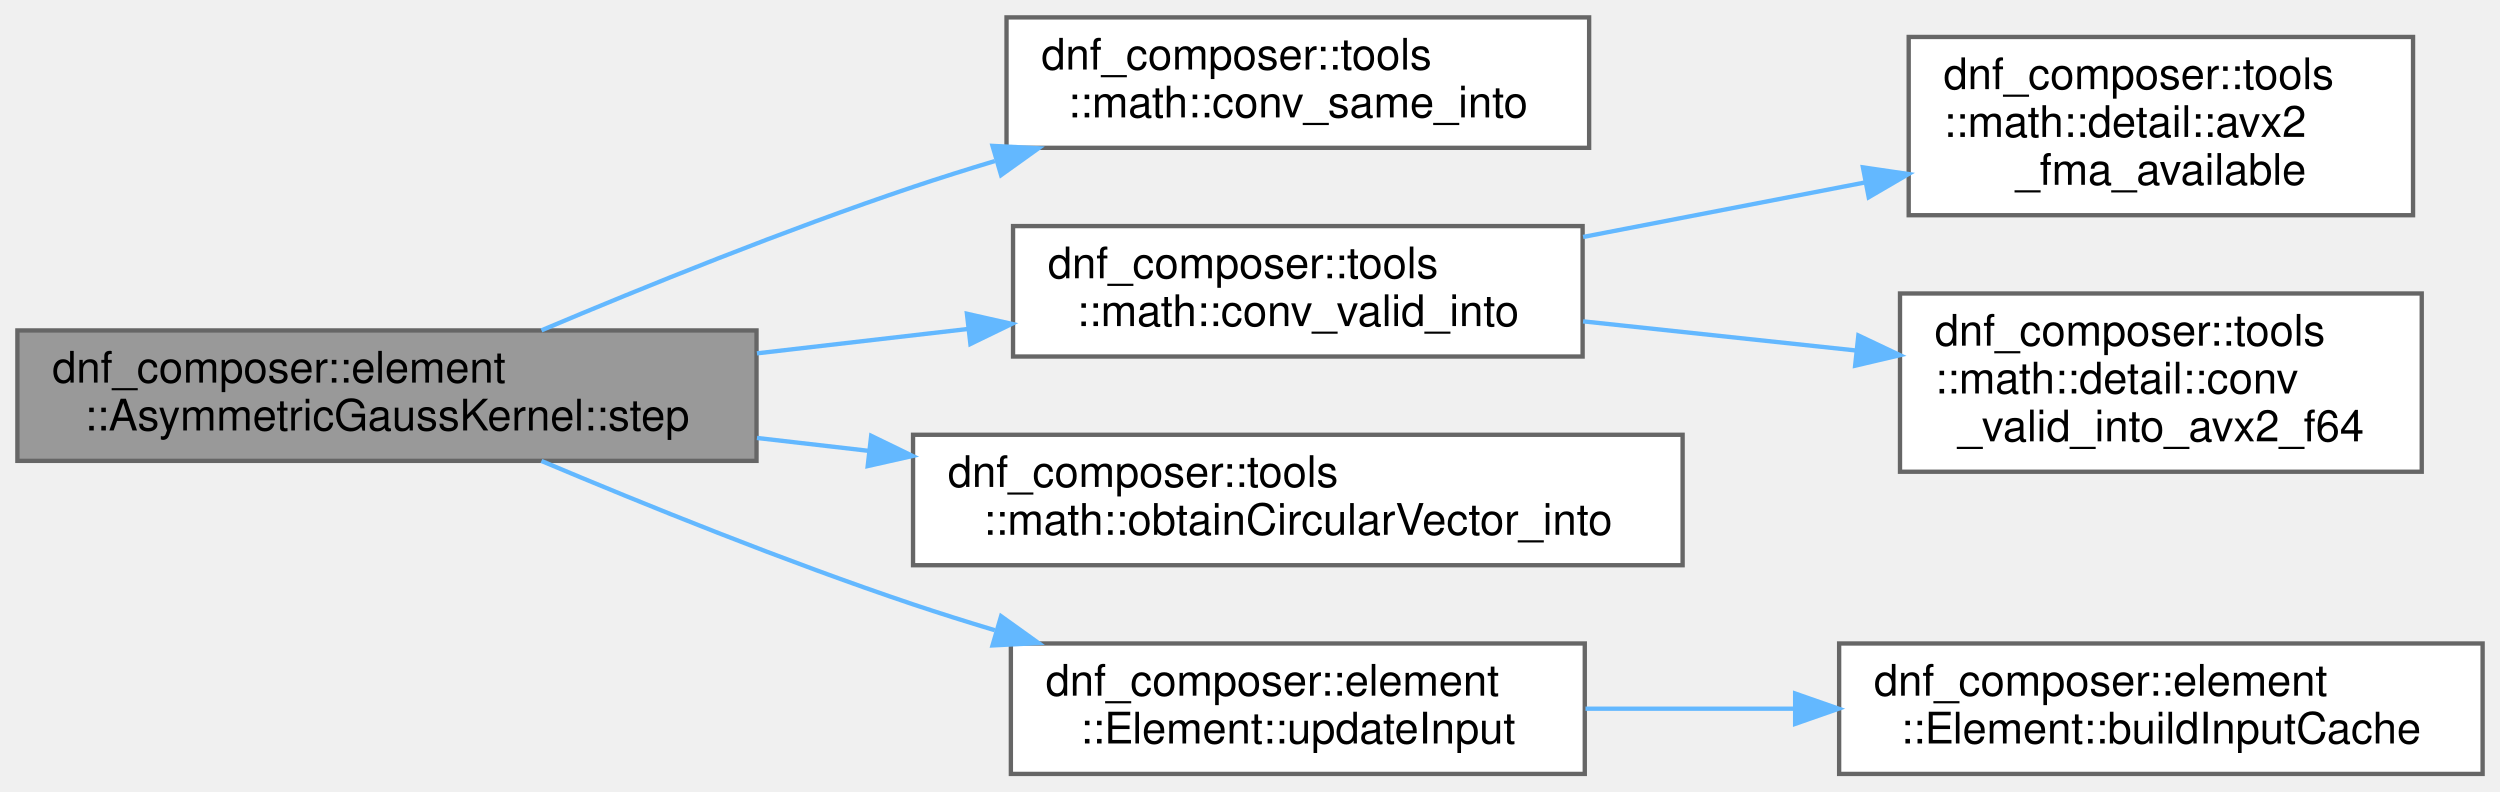
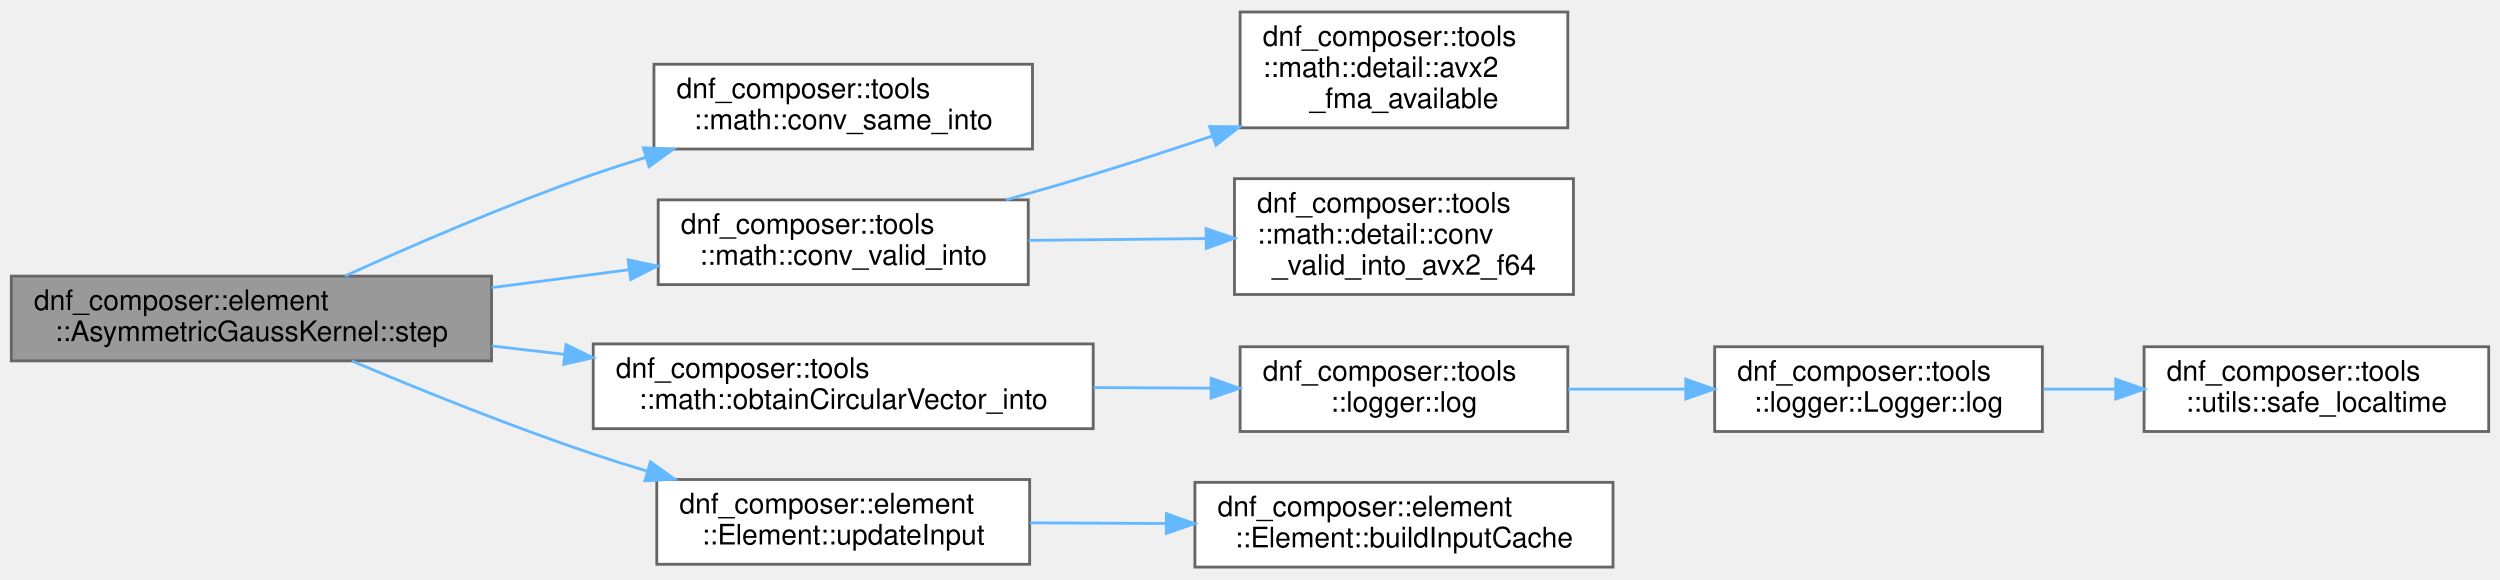
- <svg xmlns="http://www.w3.org/2000/svg" xmlns:xlink="http://www.w3.org/1999/xlink" width="575pt" height="182pt" viewBox="0.00 0.00 575.00 182.00">
-   <g id="graph0" class="graph" transform="scale(1 1) rotate(0) translate(4 178)">
+ <svg xmlns="http://www.w3.org/2000/svg" xmlns:xlink="http://www.w3.org/1999/xlink" width="885pt" height="205pt" viewBox="0.00 0.00 885.00 204.50">
+   <g id="graph0" class="graph" transform="scale(1 1) rotate(0) translate(4 200.5)">
    <g id="Node000001" class="node">
      <g id="a_Node000001">
        <a xlink:title="Advance the element by one time step.">
-           <polygon fill="#999999" stroke="#666666" points="170,-102 0,-102 0,-72 170,-72 170,-102" />
-           <text text-anchor="start" x="8" y="-90" font-family="Helvetica,sans-Serif" font-size="10.00">dnf_composer::element</text>
-           <text text-anchor="middle" x="85" y="-79" font-family="Helvetica,sans-Serif" font-size="10.00">::AsymmetricGaussKernel::step</text>
+           <polygon fill="#999999" stroke="#666666" points="170,-103 0,-103 0,-73 170,-73 170,-103" />
+           <text text-anchor="start" x="8" y="-91" font-family="Helvetica,sans-Serif" font-size="10.00">dnf_composer::element</text>
+           <text text-anchor="middle" x="85" y="-80" font-family="Helvetica,sans-Serif" font-size="10.00">::AsymmetricGaussKernel::step</text>
        </a>
      </g>
    </g>
    <g id="Node000002" class="node">
      <g id="a_Node000002">
        <a xlink:href="namespacednf__composer_1_1tools_1_1math.html#acaa6baa4408e4f22fdc63b4e0c86a21e" target="_top" xlink:title=" ">
-           <polygon fill="white" stroke="#666666" points="361.5,-174 227.5,-174 227.5,-144 361.5,-144 361.5,-174" />
-           <text text-anchor="start" x="235.5" y="-162" font-family="Helvetica,sans-Serif" font-size="10.00">dnf_composer::tools</text>
-           <text text-anchor="middle" x="294.5" y="-151" font-family="Helvetica,sans-Serif" font-size="10.00">::math::conv_same_into</text>
+           <polygon fill="white" stroke="#666666" points="361.5,-178 227.5,-178 227.5,-148 361.5,-148 361.5,-178" />
+           <text text-anchor="start" x="235.5" y="-166" font-family="Helvetica,sans-Serif" font-size="10.00">dnf_composer::tools</text>
+           <text text-anchor="middle" x="294.5" y="-155" font-family="Helvetica,sans-Serif" font-size="10.00">::math::conv_same_into</text>
        </a>
      </g>
    </g>
    <g id="edge1_Node000001_Node000002" class="edge">
      <g id="a_edge1_Node000001_Node000002">
        <a xlink:title=" ">
-           <path fill="none" stroke="#63b8ff" d="M120.53,-102.02C144.31,-112.06 176.75,-125.17 206,-135 212.08,-137.04 218.43,-139.04 224.82,-140.96" />
-           <polygon fill="#63b8ff" stroke="#63b8ff" points="224.28,-144.45 234.86,-143.9 226.25,-137.73 224.28,-144.45" />
+           <path fill="none" stroke="#63b8ff" d="M118.13,-103.05C142.04,-113.9 175.64,-128.44 206,-139 211.96,-141.07 218.19,-143.08 224.47,-145" />
+           <polygon fill="#63b8ff" stroke="#63b8ff" points="223.75,-148.44 234.33,-147.93 225.75,-141.73 223.75,-148.44" />
        </a>
      </g>
    </g>
    <g id="Node000003" class="node">
      <g id="a_Node000003">
        <a xlink:href="namespacednf__composer_1_1tools_1_1math.html#ad862439d033f9f7a74671d9fd5916e6d" target="_top" xlink:title=" ">
-           <polygon fill="white" stroke="#666666" points="360,-126 229,-126 229,-96 360,-96 360,-126" />
-           <text text-anchor="start" x="237" y="-114" font-family="Helvetica,sans-Serif" font-size="10.00">dnf_composer::tools</text>
-           <text text-anchor="middle" x="294.5" y="-103" font-family="Helvetica,sans-Serif" font-size="10.00">::math::conv_valid_into</text>
+           <polygon fill="white" stroke="#666666" points="360,-130 229,-130 229,-100 360,-100 360,-130" />
+           <text text-anchor="start" x="237" y="-118" font-family="Helvetica,sans-Serif" font-size="10.00">dnf_composer::tools</text>
+           <text text-anchor="middle" x="294.5" y="-107" font-family="Helvetica,sans-Serif" font-size="10.00">::math::conv_valid_into</text>
        </a>
      </g>
    </g>
    <g id="edge2_Node000001_Node000003" class="edge">
      <g id="a_edge2_Node000001_Node000003">
        <a xlink:title=" ">
-           <path fill="none" stroke="#63b8ff" d="M170.1,-96.73C186.13,-98.58 202.82,-100.51 218.55,-102.33" />
-           <polygon fill="#63b8ff" stroke="#63b8ff" points="218.39,-105.84 228.72,-103.51 219.19,-98.88 218.39,-105.84" />
+           <path fill="none" stroke="#63b8ff" d="M170.1,-98.94C186.13,-101.03 202.82,-103.2 218.55,-105.25" />
+           <polygon fill="#63b8ff" stroke="#63b8ff" points="218.36,-108.75 228.72,-106.57 219.26,-101.81 218.36,-108.75" />
        </a>
      </g>
    </g>
    <g id="Node000006" class="node">
      <g id="a_Node000006">
-         <a xlink:href="namespacednf__composer_1_1tools_1_1math.html#aec1f39db13636109a1de5b032117e7ad" target="_top" xlink:title=" ">
-           <polygon fill="white" stroke="#666666" points="383,-78 206,-78 206,-48 383,-48 383,-78" />
-           <text text-anchor="start" x="214" y="-66" font-family="Helvetica,sans-Serif" font-size="10.00">dnf_composer::tools</text>
-           <text text-anchor="middle" x="294.5" y="-55" font-family="Helvetica,sans-Serif" font-size="10.00">::math::obtainCircularVector_into</text>
+         <a xlink:href="namespacednf__composer_1_1tools_1_1math.html#aec1f39db13636109a1de5b032117e7ad" target="_top" xlink:title="Gather contents at 1-based indices into out (circular extension helper).">
+           <polygon fill="white" stroke="#666666" points="383,-79 206,-79 206,-49 383,-49 383,-79" />
+           <text text-anchor="start" x="214" y="-67" font-family="Helvetica,sans-Serif" font-size="10.00">dnf_composer::tools</text>
+           <text text-anchor="middle" x="294.5" y="-56" font-family="Helvetica,sans-Serif" font-size="10.00">::math::obtainCircularVector_into</text>
        </a>
      </g>
    </g>
    <g id="edge5_Node000001_Node000006" class="edge">
      <g id="a_edge5_Node000001_Node000006">
        <a xlink:title=" ">
-           <path fill="none" stroke="#63b8ff" d="M170.1,-77.27C178.58,-76.29 187.24,-75.29 195.84,-74.3" />
-           <polygon fill="#63b8ff" stroke="#63b8ff" points="196.37,-77.76 205.9,-73.13 195.57,-70.8 196.37,-77.76" />
+           <path fill="none" stroke="#63b8ff" d="M170.1,-78.27C178.58,-77.29 187.24,-76.29 195.84,-75.3" />
+           <polygon fill="#63b8ff" stroke="#63b8ff" points="196.37,-78.76 205.9,-74.13 195.57,-71.8 196.37,-78.76" />
        </a>
      </g>
    </g>
-     <g id="Node000007" class="node">
-       <g id="a_Node000007">
+     <g id="Node000010" class="node">
+       <g id="a_Node000010">
        <a xlink:href="classdnf__composer_1_1element_1_1Element.html#a87401af54d46e1cf99d2755d3fce0a9a" target="_top" xlink:title="Pull data from all registered input elements into this element's components.">
-           <polygon fill="white" stroke="#666666" points="360.5,-30 228.5,-30 228.5,0 360.5,0 360.5,-30" />
-           <text text-anchor="start" x="236.5" y="-18" font-family="Helvetica,sans-Serif" font-size="10.00">dnf_composer::element</text>
-           <text text-anchor="middle" x="294.5" y="-7" font-family="Helvetica,sans-Serif" font-size="10.00">::Element::updateInput</text>
+           <polygon fill="white" stroke="#666666" points="360.5,-31 228.5,-31 228.5,-1 360.5,-1 360.5,-31" />
+           <text text-anchor="start" x="236.5" y="-19" font-family="Helvetica,sans-Serif" font-size="10.00">dnf_composer::element</text>
+           <text text-anchor="middle" x="294.5" y="-8" font-family="Helvetica,sans-Serif" font-size="10.00">::Element::updateInput</text>
        </a>
      </g>
    </g>
-     <g id="edge6_Node000001_Node000007" class="edge">
-       <g id="a_edge6_Node000001_Node000007">
+     <g id="edge9_Node000001_Node000010" class="edge">
+       <g id="a_edge9_Node000001_Node000010">
        <a xlink:title=" ">
-           <path fill="none" stroke="#63b8ff" d="M120.53,-71.98C144.31,-61.94 176.75,-48.83 206,-39 212.08,-36.96 218.43,-34.96 224.82,-33.04" />
-           <polygon fill="#63b8ff" stroke="#63b8ff" points="226.25,-36.27 234.86,-30.1 224.28,-29.55 226.25,-36.27" />
+           <path fill="none" stroke="#63b8ff" d="M120.53,-72.98C144.31,-62.94 176.75,-49.83 206,-40 212.08,-37.96 218.43,-35.96 224.82,-34.04" />
+           <polygon fill="#63b8ff" stroke="#63b8ff" points="226.25,-37.27 234.86,-31.1 224.28,-30.55 226.25,-37.27" />
        </a>
      </g>
    </g>
    <g id="Node000004" class="node">
      <g id="a_Node000004">
        <a xlink:href="namespacednf__composer_1_1tools_1_1math_1_1detail.html#ac8dc7ef3bad470af9e384c9aa8aae846" target="_top" xlink:title=" ">
-           <polygon fill="white" stroke="#666666" points="551,-169.5 435,-169.5 435,-128.5 551,-128.5 551,-169.5" />
-           <text text-anchor="start" x="443" y="-157.5" font-family="Helvetica,sans-Serif" font-size="10.00">dnf_composer::tools</text>
-           <text text-anchor="start" x="443" y="-146.5" font-family="Helvetica,sans-Serif" font-size="10.00">::math::detail::avx2</text>
-           <text text-anchor="middle" x="493" y="-135.5" font-family="Helvetica,sans-Serif" font-size="10.00">_fma_available</text>
+           <polygon fill="white" stroke="#666666" points="551,-196.5 435,-196.5 435,-155.5 551,-155.5 551,-196.5" />
+           <text text-anchor="start" x="443" y="-184.5" font-family="Helvetica,sans-Serif" font-size="10.00">dnf_composer::tools</text>
+           <text text-anchor="start" x="443" y="-173.5" font-family="Helvetica,sans-Serif" font-size="10.00">::math::detail::avx2</text>
+           <text text-anchor="middle" x="493" y="-162.5" font-family="Helvetica,sans-Serif" font-size="10.00">_fma_available</text>
        </a>
      </g>
    </g>
    <g id="edge3_Node000003_Node000004" class="edge">
      <g id="a_edge3_Node000003_Node000004">
        <a xlink:title=" ">
-           <path fill="none" stroke="#63b8ff" d="M360.11,-123.5C380.88,-127.51 403.92,-131.97 424.86,-136.02" />
-           <polygon fill="#63b8ff" stroke="#63b8ff" points="424.47,-139.51 434.95,-137.97 425.8,-132.63 424.47,-139.51" />
+           <path fill="none" stroke="#63b8ff" d="M352.13,-130C362.43,-132.88 373.06,-135.95 383,-139 396.74,-143.21 411.36,-147.98 425.28,-152.65" />
+           <polygon fill="#63b8ff" stroke="#63b8ff" points="424.2,-155.98 434.79,-155.87 426.44,-149.35 424.2,-155.98" />
        </a>
      </g>
    </g>
    <g id="Node000005" class="node">
      <g id="a_Node000005">
        <a xlink:href="namespacednf__composer_1_1tools_1_1math_1_1detail.html#a7de913e60d3b646bcf05297d4aa7fb03" target="_top" xlink:title=" ">
-           <polygon fill="white" stroke="#666666" points="553,-110.5 433,-110.5 433,-69.5 553,-69.5 553,-110.5" />
-           <text text-anchor="start" x="441" y="-98.5" font-family="Helvetica,sans-Serif" font-size="10.00">dnf_composer::tools</text>
-           <text text-anchor="start" x="441" y="-87.5" font-family="Helvetica,sans-Serif" font-size="10.00">::math::detail::conv</text>
-           <text text-anchor="middle" x="493" y="-76.5" font-family="Helvetica,sans-Serif" font-size="10.00">_valid_into_avx2_f64</text>
+           <polygon fill="white" stroke="#666666" points="553,-137.5 433,-137.5 433,-96.5 553,-96.5 553,-137.5" />
+           <text text-anchor="start" x="441" y="-125.5" font-family="Helvetica,sans-Serif" font-size="10.00">dnf_composer::tools</text>
+           <text text-anchor="start" x="441" y="-114.5" font-family="Helvetica,sans-Serif" font-size="10.00">::math::detail::conv</text>
+           <text text-anchor="middle" x="493" y="-103.5" font-family="Helvetica,sans-Serif" font-size="10.00">_valid_into_avx2_f64</text>
        </a>
      </g>
    </g>
    <g id="edge4_Node000003_Node000005" class="edge">
      <g id="a_edge4_Node000003_Node000005">
        <a xlink:title=" ">
-           <path fill="none" stroke="#63b8ff" d="M360.11,-104.09C380.21,-101.95 402.44,-99.57 422.83,-97.39" />
-           <polygon fill="#63b8ff" stroke="#63b8ff" points="423.42,-100.85 432.99,-96.31 422.68,-93.89 423.42,-100.85" />
+           <path fill="none" stroke="#63b8ff" d="M360.11,-115.66C380.21,-115.86 402.44,-116.09 422.83,-116.3" />
+           <polygon fill="#63b8ff" stroke="#63b8ff" points="422.96,-119.8 432.99,-116.4 423.03,-112.8 422.96,-119.8" />
+         </a>
+       </g>
+     </g>
+     <g id="Node000007" class="node">
+       <g id="a_Node000007">
+         <a xlink:href="namespacednf__composer_1_1tools_1_1logger.html#af64ef64b3026606a73972fdcae2ca87a" target="_top" xlink:title=" ">
+           <polygon fill="white" stroke="#666666" points="551,-78 435,-78 435,-48 551,-48 551,-78" />
+           <text text-anchor="start" x="443" y="-66" font-family="Helvetica,sans-Serif" font-size="10.00">dnf_composer::tools</text>
+           <text text-anchor="middle" x="493" y="-55" font-family="Helvetica,sans-Serif" font-size="10.00">::logger::log</text>
+         </a>
+       </g>
+     </g>
+     <g id="edge6_Node000006_Node000007" class="edge">
+       <g id="a_edge6_Node000006_Node000007">
+         <a xlink:title=" ">
+           <path fill="none" stroke="#63b8ff" d="M383.12,-63.55C397.06,-63.48 411.3,-63.41 424.68,-63.34" />
+           <polygon fill="#63b8ff" stroke="#63b8ff" points="424.75,-66.84 434.73,-63.29 424.71,-59.84 424.75,-66.84" />
        </a>
      </g>
    </g>
    <g id="Node000008" class="node">
      <g id="a_Node000008">
+         <a xlink:href="classdnf__composer_1_1tools_1_1logger_1_1Logger.html#afb1ee0f96356dacc5d6ff7bde232982b" target="_top" xlink:title=" ">
+           <polygon fill="white" stroke="#666666" points="719,-78 603,-78 603,-48 719,-48 719,-78" />
+           <text text-anchor="start" x="611" y="-66" font-family="Helvetica,sans-Serif" font-size="10.00">dnf_composer::tools</text>
+           <text text-anchor="middle" x="661" y="-55" font-family="Helvetica,sans-Serif" font-size="10.00">::logger::Logger::log</text>
+         </a>
+       </g>
+     </g>
+     <g id="edge7_Node000007_Node000008" class="edge">
+       <g id="a_edge7_Node000007_Node000008">
+         <a xlink:title=" ">
+           <path fill="none" stroke="#63b8ff" d="M551.13,-63C564.43,-63 578.72,-63 592.42,-63" />
+           <polygon fill="#63b8ff" stroke="#63b8ff" points="592.77,-66.5 602.77,-63 592.77,-59.5 592.77,-66.5" />
+         </a>
+       </g>
+     </g>
+     <g id="Node000009" class="node">
+       <g id="a_Node000009">
+         <a xlink:href="namespacednf__composer_1_1tools_1_1utils.html#a9b9ee760b745eb4a1dfabacac1c026d2" target="_top" xlink:title=" ">
+           <polygon fill="white" stroke="#666666" points="877,-78 755,-78 755,-48 877,-48 877,-78" />
+           <text text-anchor="start" x="763" y="-66" font-family="Helvetica,sans-Serif" font-size="10.00">dnf_composer::tools</text>
+           <text text-anchor="middle" x="816" y="-55" font-family="Helvetica,sans-Serif" font-size="10.00">::utils::safe_localtime</text>
+         </a>
+       </g>
+     </g>
+     <g id="edge8_Node000008_Node000009" class="edge">
+       <g id="a_edge8_Node000008_Node000009">
+         <a xlink:title=" ">
+           <path fill="none" stroke="#63b8ff" d="M719.41,-63C727.67,-63 736.24,-63 744.72,-63" />
+           <polygon fill="#63b8ff" stroke="#63b8ff" points="744.97,-66.5 754.97,-63 744.97,-59.5 744.97,-66.5" />
+         </a>
+       </g>
+     </g>
+     <g id="Node000011" class="node">
+       <g id="a_Node000011">
        <a xlink:href="classdnf__composer_1_1element_1_1Element.html#a48e4fcaeda8316d79dfaa8de41cec87e" target="_top" xlink:title="Cache raw pointers to input component data. Call after all element init()s complete.">
          <polygon fill="white" stroke="#666666" points="567,-30 419,-30 419,0 567,0 567,-30" />
          <text text-anchor="start" x="427" y="-18" font-family="Helvetica,sans-Serif" font-size="10.00">dnf_composer::element</text>
          <text text-anchor="middle" x="493" y="-7" font-family="Helvetica,sans-Serif" font-size="10.00">::Element::buildInputCache</text>
        </a>
      </g>
    </g>
-     <g id="edge7_Node000007_Node000008" class="edge">
-       <g id="a_edge7_Node000007_Node000008">
+     <g id="edge10_Node000010_Node000011" class="edge">
+       <g id="a_edge10_Node000010_Node000011">
        <a xlink:title=" ">
-           <path fill="none" stroke="#63b8ff" d="M360.66,-15C375.96,-15 392.48,-15 408.47,-15" />
-           <polygon fill="#63b8ff" stroke="#63b8ff" points="408.88,-18.5 418.88,-15 408.88,-11.5 408.88,-18.5" />
+           <path fill="none" stroke="#63b8ff" d="M360.66,-15.67C375.96,-15.59 392.48,-15.51 408.47,-15.43" />
+           <polygon fill="#63b8ff" stroke="#63b8ff" points="408.89,-18.92 418.88,-15.37 408.86,-11.92 408.89,-18.92" />
        </a>
      </g>
    </g>
  </g>
</svg>
